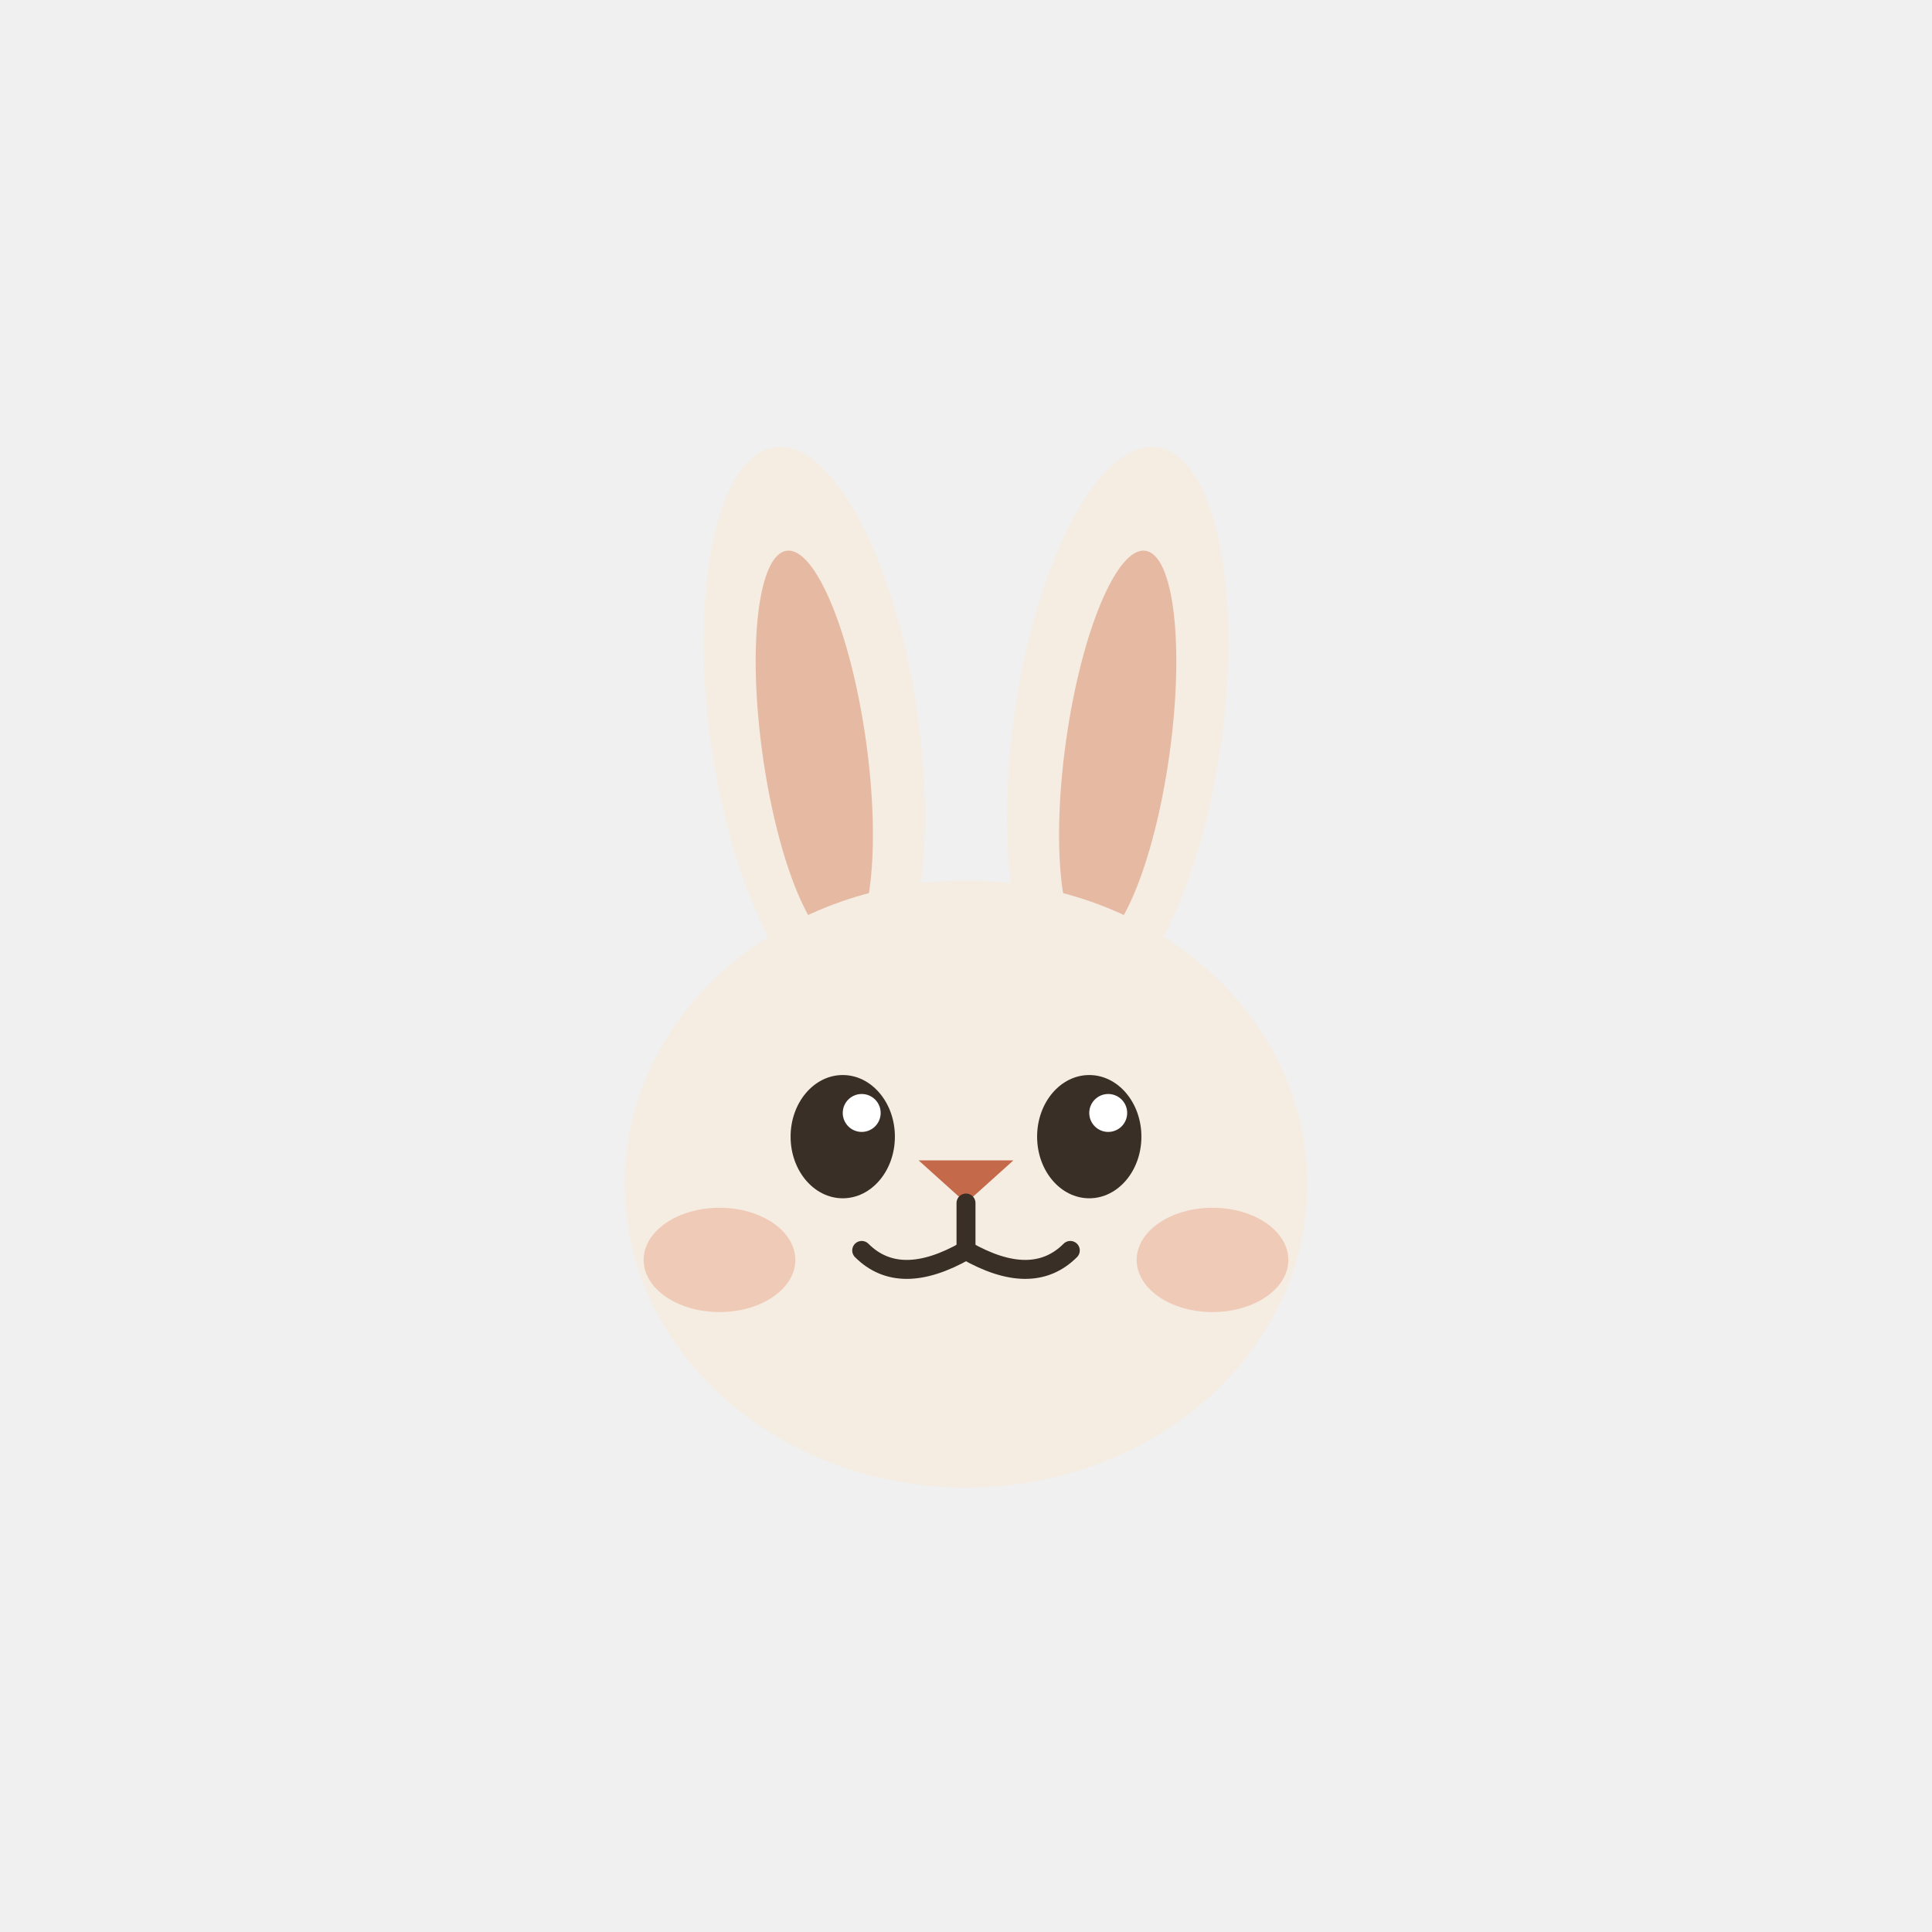
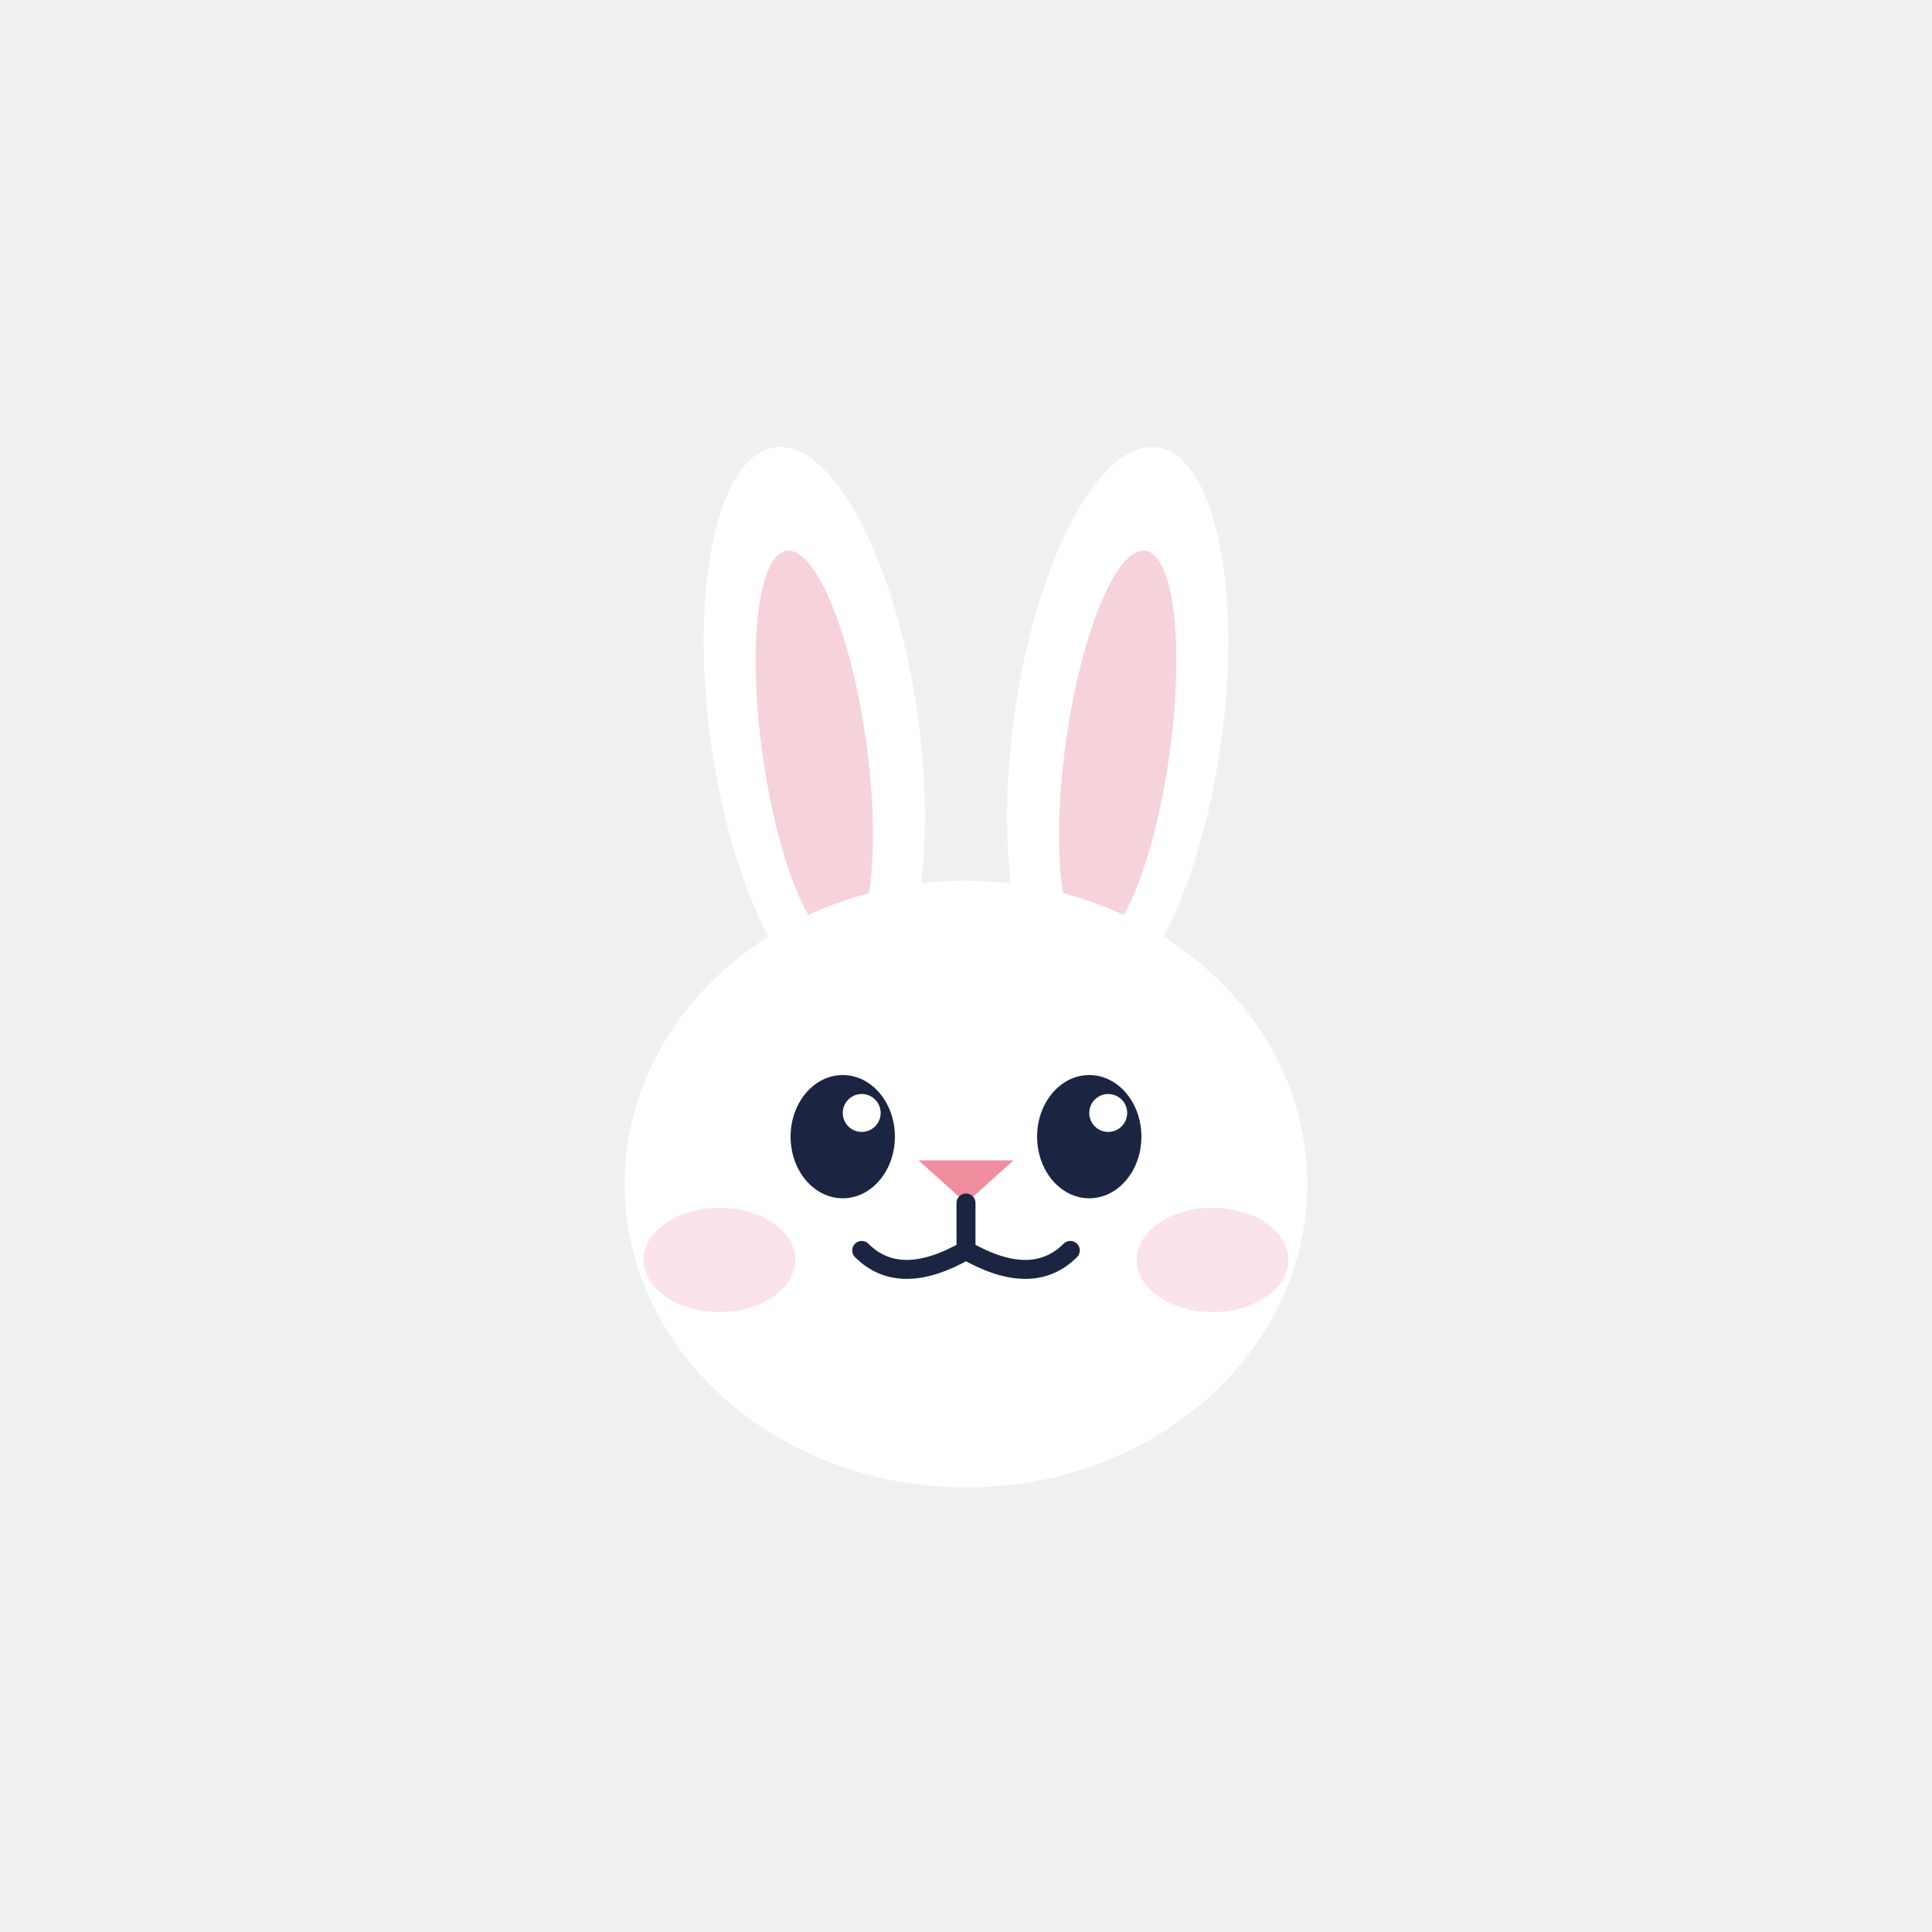
<svg xmlns="http://www.w3.org/2000/svg" viewBox="0 0 108 108" width="432" height="432">
  <g transform="translate(54 54) scale(0.53) translate(-60 -59)">
-     <ellipse cx="44" cy="34" rx="11" ry="30" fill="#f5ece2" transform="rotate(-8 44 34)" />
-     <ellipse cx="44" cy="36" rx="5.5" ry="21" fill="#e6b9a2" transform="rotate(-8 44 36)" />
-     <ellipse cx="76" cy="34" rx="11" ry="30" fill="#f5ece2" transform="rotate(8 76 34)" />
-     <ellipse cx="76" cy="36" rx="5.5" ry="21" fill="#e6b9a2" transform="rotate(8 76 36)" />
-     <ellipse cx="60" cy="82" rx="36" ry="32" fill="#f5ece2" />
-     <ellipse cx="34" cy="90" rx="8" ry="5.5" fill="#eec2ad" opacity=".8" />
-     <ellipse cx="86" cy="90" rx="8" ry="5.5" fill="#eec2ad" opacity=".8" />
-     <ellipse cx="47" cy="77" rx="5.5" ry="6.5" fill="#3a2f26" />
-     <ellipse cx="73" cy="77" rx="5.5" ry="6.5" fill="#3a2f26" />
+     <ellipse cx="44" cy="34" rx="11" ry="30" fill="#ffffff" transform="rotate(-8 44 34)" />
+     <ellipse cx="44" cy="36" rx="5.5" ry="21" fill="#f6d2da" transform="rotate(-8 44 36)" />
+     <ellipse cx="76" cy="34" rx="11" ry="30" fill="#ffffff" transform="rotate(8 76 34)" />
+     <ellipse cx="76" cy="36" rx="5.5" ry="21" fill="#f6d2da" transform="rotate(8 76 36)" />
+     <ellipse cx="60" cy="82" rx="36" ry="32" fill="#ffffff" />
+     <ellipse cx="34" cy="90" rx="8" ry="5.5" fill="#f9dde3" opacity=".8" />
+     <ellipse cx="86" cy="90" rx="8" ry="5.5" fill="#f9dde3" opacity=".8" />
+     <ellipse cx="47" cy="77" rx="5.5" ry="6.5" fill="#1b2440" />
+     <ellipse cx="73" cy="77" rx="5.5" ry="6.5" fill="#1b2440" />
    <circle cx="49" cy="74.5" r="2" fill="#fff" />
    <circle cx="75" cy="74.5" r="2" fill="#fff" />
-     <path d="M60 84 l-5 -4.5 h10 z" fill="#c46a4a" />
-     <g stroke="#3a2f26" stroke-width="2" stroke-linecap="round" fill="none">
+     <path d="M60 84 l-5 -4.5 h10 z" fill="#ef8c9e" />
+     <g stroke="#1b2440" stroke-width="2" stroke-linecap="round" fill="none">
      <path d="M60 84 v5" />
      <path d="M60 89 q-7 4 -11 0" />
      <path d="M60 89 q7 4 11 0" />
    </g>
  </g>
</svg>
